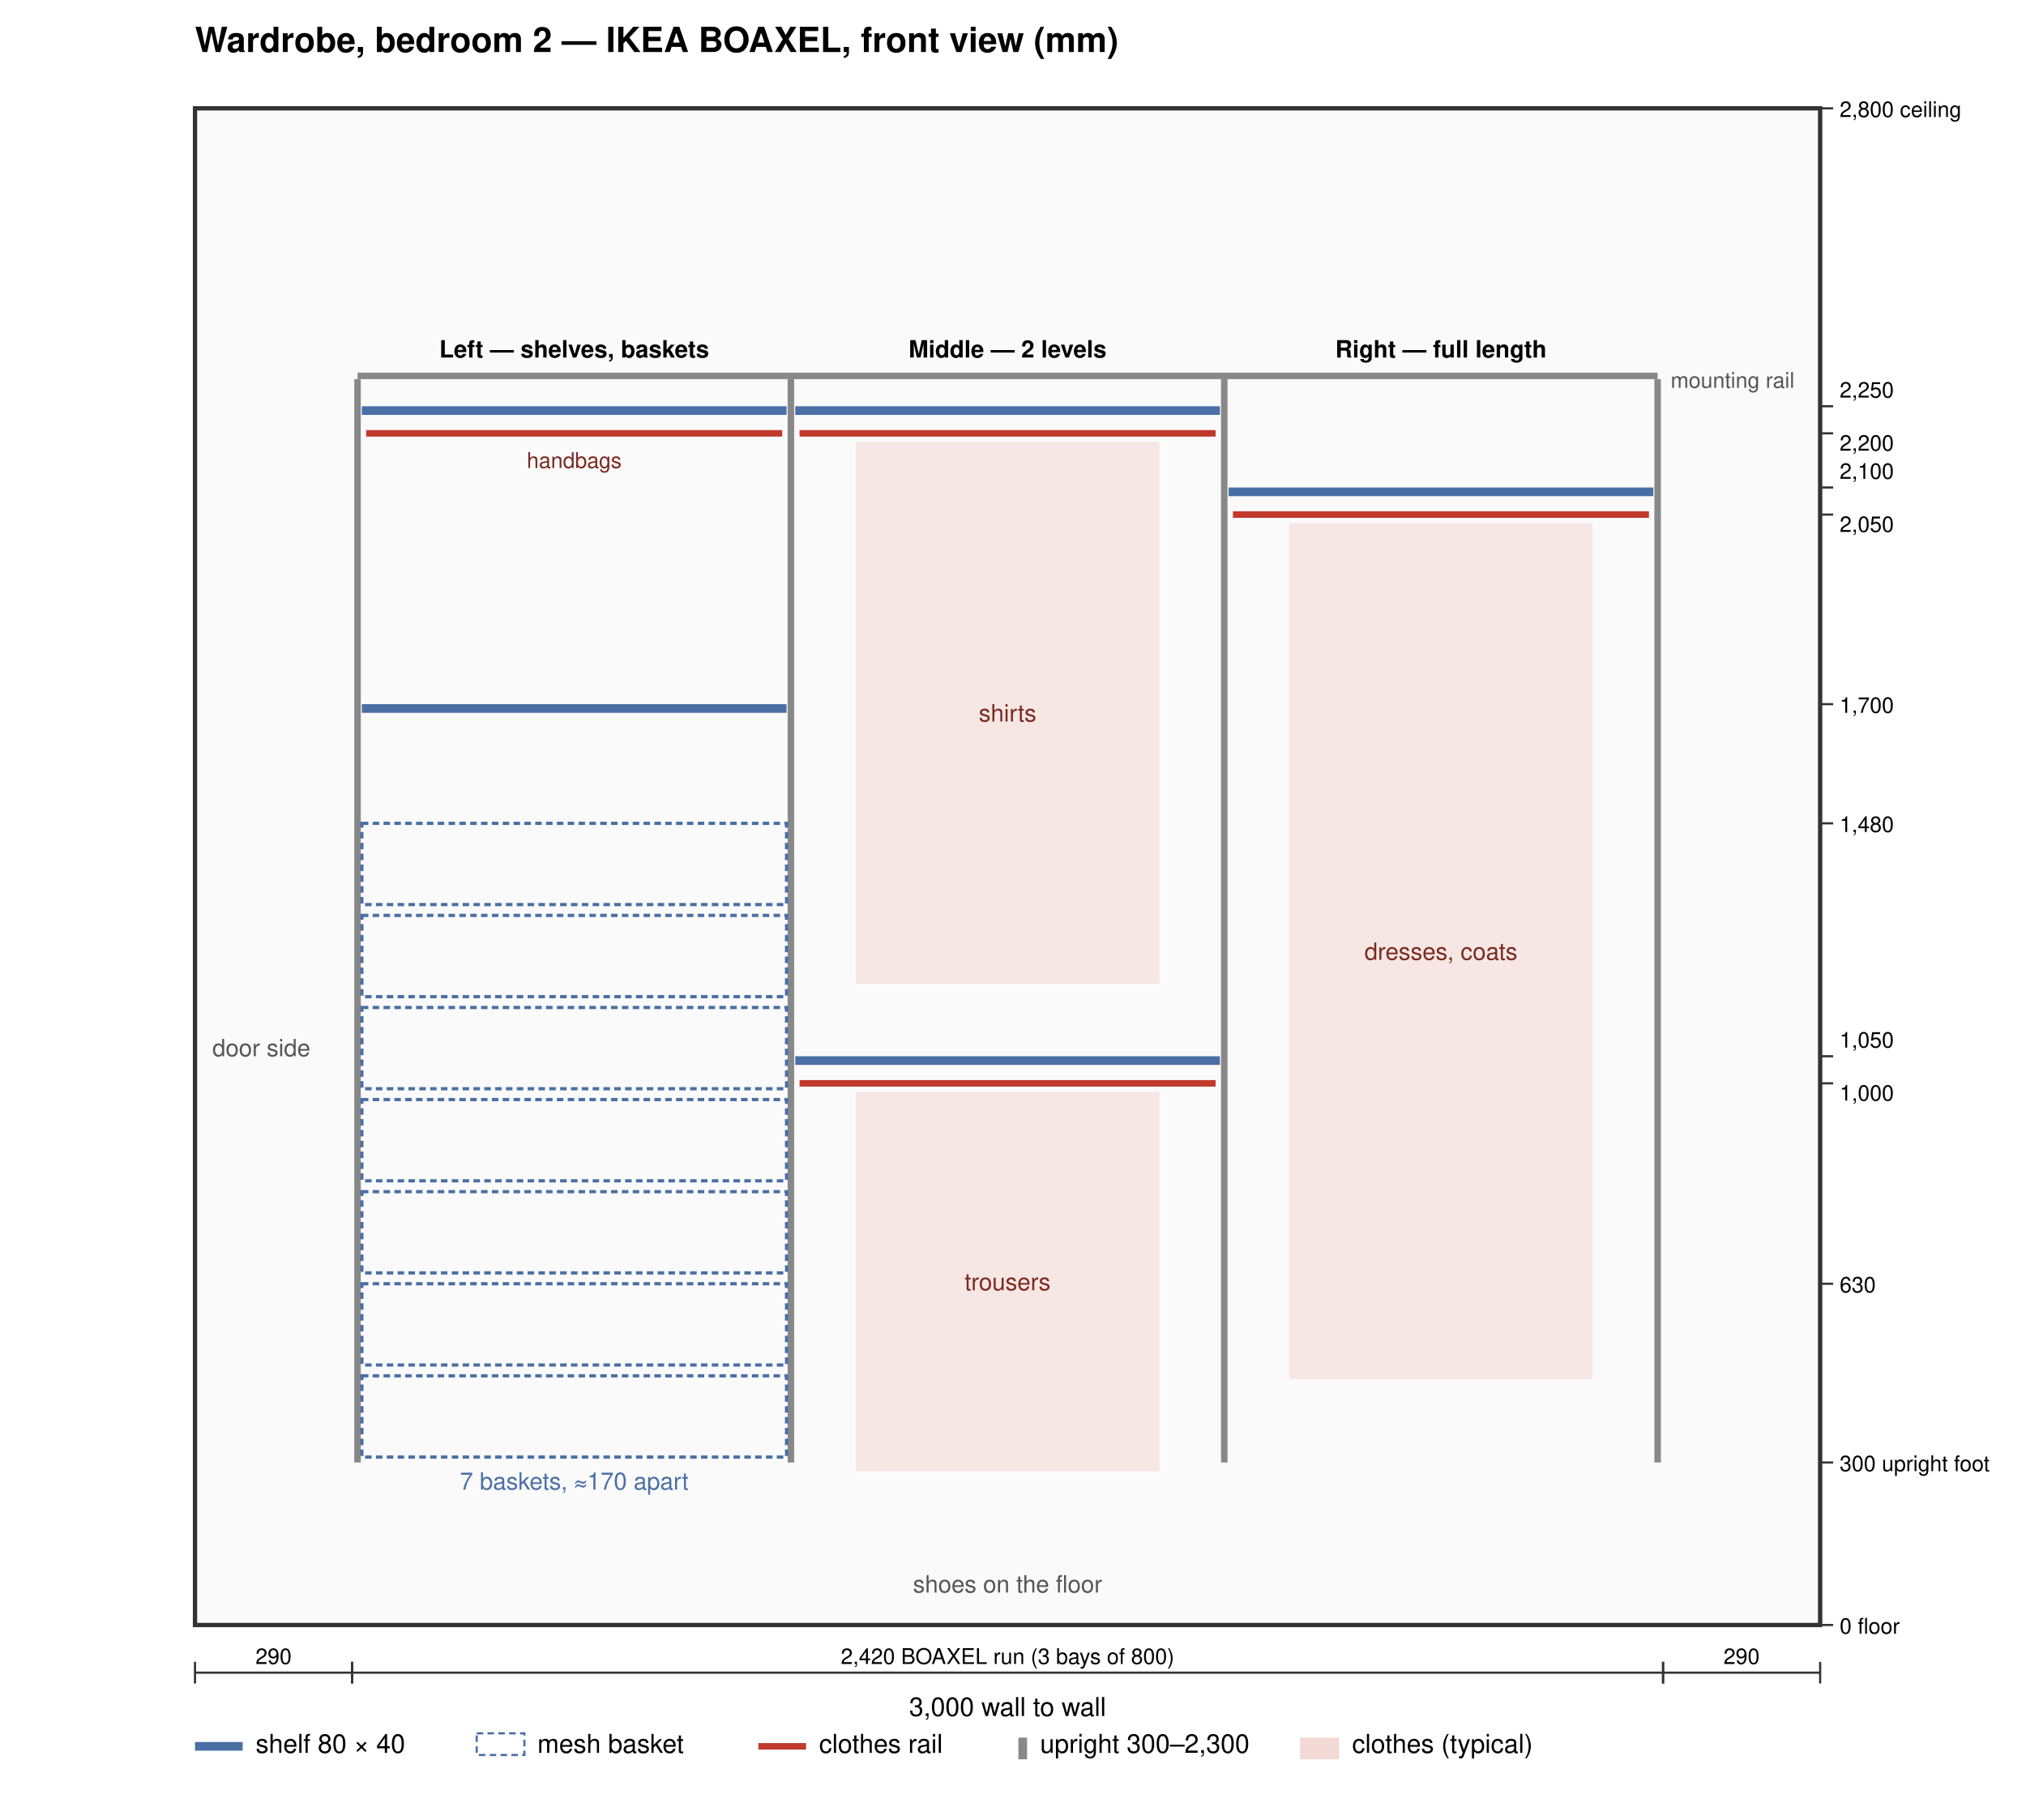
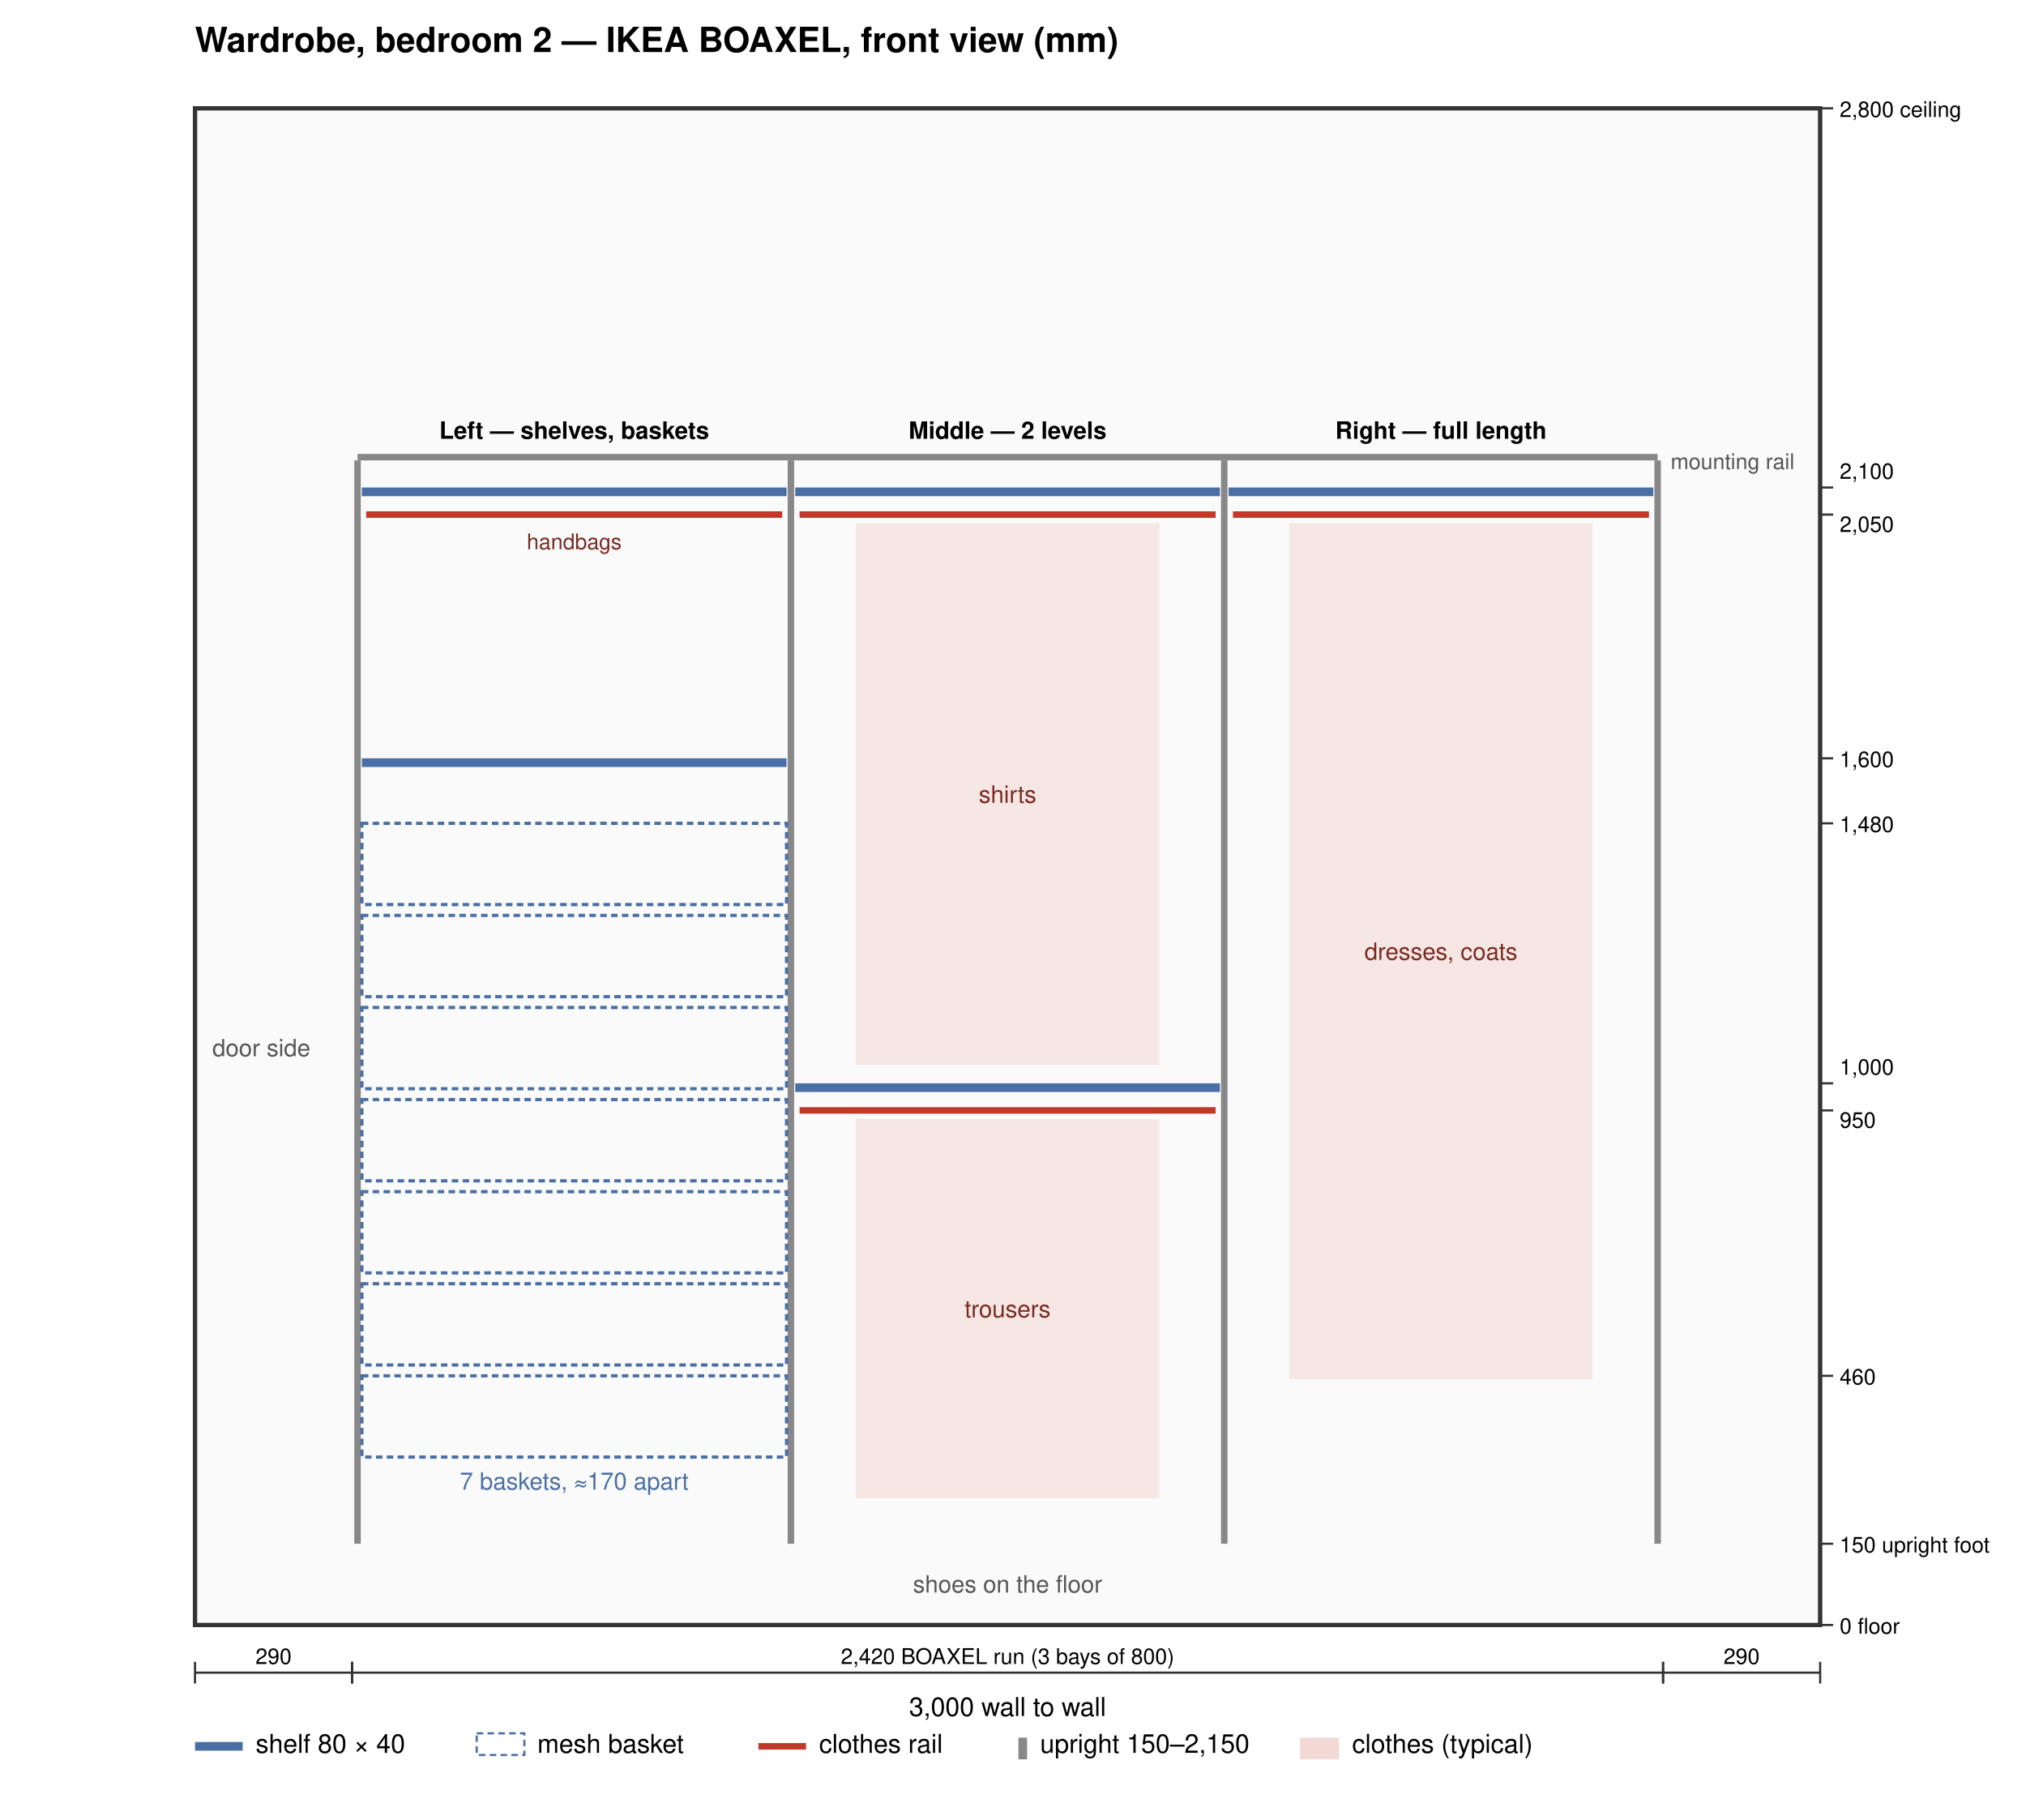
<svg xmlns="http://www.w3.org/2000/svg" viewBox="0 0 935 840" width="935" height="840" font-family="Helvetica, Arial, sans-serif" font-size="12">
  <rect width="935" height="840" fill="#fff" />
  <text x="90" y="24" font-size="16" font-weight="bold">Wardrobe, bedroom 2 — IKEA BOAXEL, front view (mm)</text>
  <rect x="90.0" y="50.0" width="750.0" height="700.0" fill="#fafafa" stroke="#333" stroke-width="2" />
-   <rect x="163.5" y="175.0" width="3" height="500.0" fill="#888" />
-   <rect x="363.5" y="175.0" width="3" height="500.0" fill="#888" />
-   <rect x="563.5" y="175.0" width="3" height="500.0" fill="#888" />
-   <rect x="763.5" y="175.0" width="3" height="500.0" fill="#888" />
-   <text x="771.0" y="179.0" font-size="10" fill="#555">mounting rail</text>
-   <rect x="165.0" y="172.0" width="600.0" height="3" fill="#888" />
-   <rect x="167.0" y="187.5" width="196.0" height="4" fill="#4a6fa5" />
-   <rect x="167.0" y="325.0" width="196.0" height="4" fill="#4a6fa5" />
-   <line x1="169.0" y1="200.0" x2="361.0" y2="200.0" stroke="#c0392b" stroke-width="3" />
-   <text x="265.0" y="216.0" text-anchor="middle" fill="#7a2a20" font-size="10">handbags</text>
+   <rect x="163.5" y="212.5" width="3" height="500.0" fill="#888" />
+   <rect x="363.5" y="212.5" width="3" height="500.0" fill="#888" />
+   <rect x="563.5" y="212.5" width="3" height="500.0" fill="#888" />
+   <rect x="763.5" y="212.5" width="3" height="500.0" fill="#888" />
+   <text x="771.0" y="216.5" font-size="10" fill="#555">mounting rail</text>
+   <rect x="165.0" y="209.5" width="600.0" height="3" fill="#888" />
+   <rect x="167.0" y="225.0" width="196.0" height="4" fill="#4a6fa5" />
+   <rect x="167.0" y="350.0" width="196.0" height="4" fill="#4a6fa5" />
+   <line x1="169.0" y1="237.5" x2="361.0" y2="237.5" stroke="#c0392b" stroke-width="3" />
+   <text x="265.0" y="253.5" text-anchor="middle" fill="#7a2a20" font-size="10">handbags</text>
  <rect x="167.0" y="380.0" width="196.0" height="37.5" fill="none" stroke="#4a6fa5" stroke-width="1.5" stroke-dasharray="3 2" />
  <rect x="167.0" y="422.5" width="196.0" height="37.5" fill="none" stroke="#4a6fa5" stroke-width="1.5" stroke-dasharray="3 2" />
  <rect x="167.0" y="465.0" width="196.0" height="37.5" fill="none" stroke="#4a6fa5" stroke-width="1.5" stroke-dasharray="3 2" />
  <rect x="167.0" y="507.5" width="196.0" height="37.5" fill="none" stroke="#4a6fa5" stroke-width="1.5" stroke-dasharray="3 2" />
  <rect x="167.0" y="550.0" width="196.0" height="37.5" fill="none" stroke="#4a6fa5" stroke-width="1.5" stroke-dasharray="3 2" />
  <rect x="167.0" y="592.5" width="196.0" height="37.5" fill="none" stroke="#4a6fa5" stroke-width="1.5" stroke-dasharray="3 2" />
  <rect x="167.0" y="635.0" width="196.0" height="37.5" fill="none" stroke="#4a6fa5" stroke-width="1.5" stroke-dasharray="3 2" />
  <text x="265.0" y="687.5" text-anchor="middle" fill="#4a6fa5" font-size="11">7 baskets, ≈170 apart</text>
-   <rect x="367.0" y="187.5" width="196.0" height="4" fill="#4a6fa5" />
-   <line x1="369.0" y1="200.0" x2="561.0" y2="200.0" stroke="#c0392b" stroke-width="3" />
-   <rect x="395.0" y="204.0" width="140.0" height="250.0" fill="#f3d9d5" opacity="0.6" />
-   <text x="465.0" y="333.0" text-anchor="middle" fill="#7a2a20" font-size="11">shirts</text>
-   <rect x="367.0" y="487.5" width="196.0" height="4" fill="#4a6fa5" />
-   <line x1="369.0" y1="500.0" x2="561.0" y2="500.0" stroke="#c0392b" stroke-width="3" />
-   <rect x="395.0" y="504.0" width="140.0" height="175.0" fill="#f3d9d5" opacity="0.6" />
-   <text x="465.0" y="595.5" text-anchor="middle" fill="#7a2a20" font-size="11">trousers</text>
+   <rect x="367.0" y="225.0" width="196.0" height="4" fill="#4a6fa5" />
+   <line x1="369.0" y1="237.5" x2="561.0" y2="237.5" stroke="#c0392b" stroke-width="3" />
+   <rect x="395.0" y="241.5" width="140.0" height="250.0" fill="#f3d9d5" opacity="0.6" />
+   <text x="465.0" y="370.5" text-anchor="middle" fill="#7a2a20" font-size="11">shirts</text>
+   <rect x="367.0" y="500.0" width="196.0" height="4" fill="#4a6fa5" />
+   <line x1="369.0" y1="512.5" x2="561.0" y2="512.5" stroke="#c0392b" stroke-width="3" />
+   <rect x="395.0" y="516.5" width="140.0" height="175.0" fill="#f3d9d5" opacity="0.6" />
+   <text x="465.0" y="608.0" text-anchor="middle" fill="#7a2a20" font-size="11">trousers</text>
  <rect x="567.0" y="225.0" width="196.0" height="4" fill="#4a6fa5" />
  <line x1="569.0" y1="237.5" x2="761.0" y2="237.5" stroke="#c0392b" stroke-width="3" />
  <rect x="595.0" y="241.5" width="140.0" height="395.0" fill="#f3d9d5" opacity="0.6" />
  <text x="665.0" y="443.0" text-anchor="middle" fill="#7a2a20" font-size="11">dresses, coats</text>
  <text x="98.0" y="487.5" font-size="11" fill="#555">door side</text>
  <text x="465.0" y="735.0" text-anchor="middle" fill="#555" font-size="11">shoes on the floor</text>
  <line x1="840.0" y1="50.0" x2="846.0" y2="50.0" stroke="#333" />
  <text x="849.0" y="54.0" font-size="10">2,800 ceiling</text>
-   <line x1="840.0" y1="187.5" x2="846.0" y2="187.5" stroke="#333" />
-   <text x="849.0" y="183.5" font-size="10">2,250</text>
-   <line x1="840.0" y1="200.0" x2="846.0" y2="200.0" stroke="#333" />
-   <text x="849.0" y="208.0" font-size="10">2,200</text>
  <line x1="840.0" y1="225.0" x2="846.0" y2="225.0" stroke="#333" />
  <text x="849.0" y="221.0" font-size="10">2,100</text>
  <line x1="840.0" y1="237.5" x2="846.0" y2="237.5" stroke="#333" />
  <text x="849.0" y="245.5" font-size="10">2,050</text>
-   <line x1="840.0" y1="325.0" x2="846.0" y2="325.0" stroke="#333" />
-   <text x="849.0" y="329.0" font-size="10">1,700</text>
+   <line x1="840.0" y1="350.0" x2="846.0" y2="350.0" stroke="#333" />
+   <text x="849.0" y="354.0" font-size="10">1,600</text>
  <line x1="840.0" y1="380.0" x2="846.0" y2="380.0" stroke="#333" />
  <text x="849.0" y="384.0" font-size="10">1,480</text>
-   <line x1="840.0" y1="592.5" x2="846.0" y2="592.5" stroke="#333" />
-   <text x="849.0" y="596.5" font-size="10">630</text>
-   <line x1="840.0" y1="487.5" x2="846.0" y2="487.5" stroke="#333" />
-   <text x="849.0" y="483.5" font-size="10">1,050</text>
  <line x1="840.0" y1="500.0" x2="846.0" y2="500.0" stroke="#333" />
-   <text x="849.0" y="508.0" font-size="10">1,000</text>
-   <line x1="840.0" y1="675.0" x2="846.0" y2="675.0" stroke="#333" />
-   <text x="849.0" y="679.0" font-size="10">300 upright foot</text>
+   <text x="849.0" y="496.0" font-size="10">1,000</text>
+   <line x1="840.0" y1="512.5" x2="846.0" y2="512.5" stroke="#333" />
+   <text x="849.0" y="520.5" font-size="10">950</text>
+   <line x1="840.0" y1="635.0" x2="846.0" y2="635.0" stroke="#333" />
+   <text x="849.0" y="639.0" font-size="10">460</text>
+   <line x1="840.0" y1="712.5" x2="846.0" y2="712.5" stroke="#333" />
+   <text x="849.0" y="716.5" font-size="10">150 upright foot</text>
  <line x1="840.0" y1="750.0" x2="846.0" y2="750.0" stroke="#333" />
  <text x="849.0" y="754.0" font-size="10">0 floor</text>
  <line x1="90.0" y1="772.0" x2="162.5" y2="772.0" stroke="#333" />
  <line x1="90.0" y1="767.0" x2="90.0" y2="777.0" stroke="#333" />
  <line x1="162.5" y1="767.0" x2="162.5" y2="777.0" stroke="#333" />
  <text x="126.25" y="768.0" text-anchor="middle" font-size="10">290</text>
  <line x1="162.5" y1="772.0" x2="767.5" y2="772.0" stroke="#333" />
  <line x1="162.5" y1="767.0" x2="162.5" y2="777.0" stroke="#333" />
  <line x1="767.5" y1="767.0" x2="767.5" y2="777.0" stroke="#333" />
  <text x="465.0" y="768.0" text-anchor="middle" font-size="10">2,420 BOAXEL run (3 bays of 800)</text>
  <line x1="767.5" y1="772.0" x2="840.0" y2="772.0" stroke="#333" />
  <line x1="767.5" y1="767.0" x2="767.5" y2="777.0" stroke="#333" />
  <line x1="840.0" y1="767.0" x2="840.0" y2="777.0" stroke="#333" />
  <text x="803.75" y="768.0" text-anchor="middle" font-size="10">290</text>
  <text x="465.0" y="792.0" text-anchor="middle">3,000 wall to wall</text>
-   <text x="265.0" y="165.0" text-anchor="middle" font-weight="bold" font-size="11">Left — shelves, baskets</text>
-   <text x="465.0" y="165.0" text-anchor="middle" font-weight="bold" font-size="11">Middle — 2 levels</text>
-   <text x="665.0" y="165.0" text-anchor="middle" font-weight="bold" font-size="11">Right — full length</text>
+   <text x="265.0" y="202.5" text-anchor="middle" font-weight="bold" font-size="11">Left — shelves, baskets</text>
+   <text x="465.0" y="202.5" text-anchor="middle" font-weight="bold" font-size="11">Middle — 2 levels</text>
+   <text x="665.0" y="202.5" text-anchor="middle" font-weight="bold" font-size="11">Right — full length</text>
  <rect x="90" y="804.0" width="22" height="4" fill="#4a6fa5" />
  <text x="118" y="809.0">shelf 80 × 40</text>
  <rect x="220" y="800.0" width="22" height="10" fill="none" stroke="#4a6fa5" stroke-dasharray="3 2" />
  <text x="248" y="809.0">mesh basket</text>
  <line x1="350" y1="806.0" x2="372" y2="806.0" stroke="#c0392b" stroke-width="3" />
  <text x="378" y="809.0">clothes rail</text>
  <rect x="470" y="802.0" width="4" height="10" fill="#888" />
-   <text x="480" y="809.0">upright 300–2,300</text>
+   <text x="480" y="809.0">upright 150–2,150</text>
  <rect x="600" y="802.0" width="18" height="10" fill="#f3d9d5" />
  <text x="624" y="809.0">clothes (typical)</text>
</svg>
